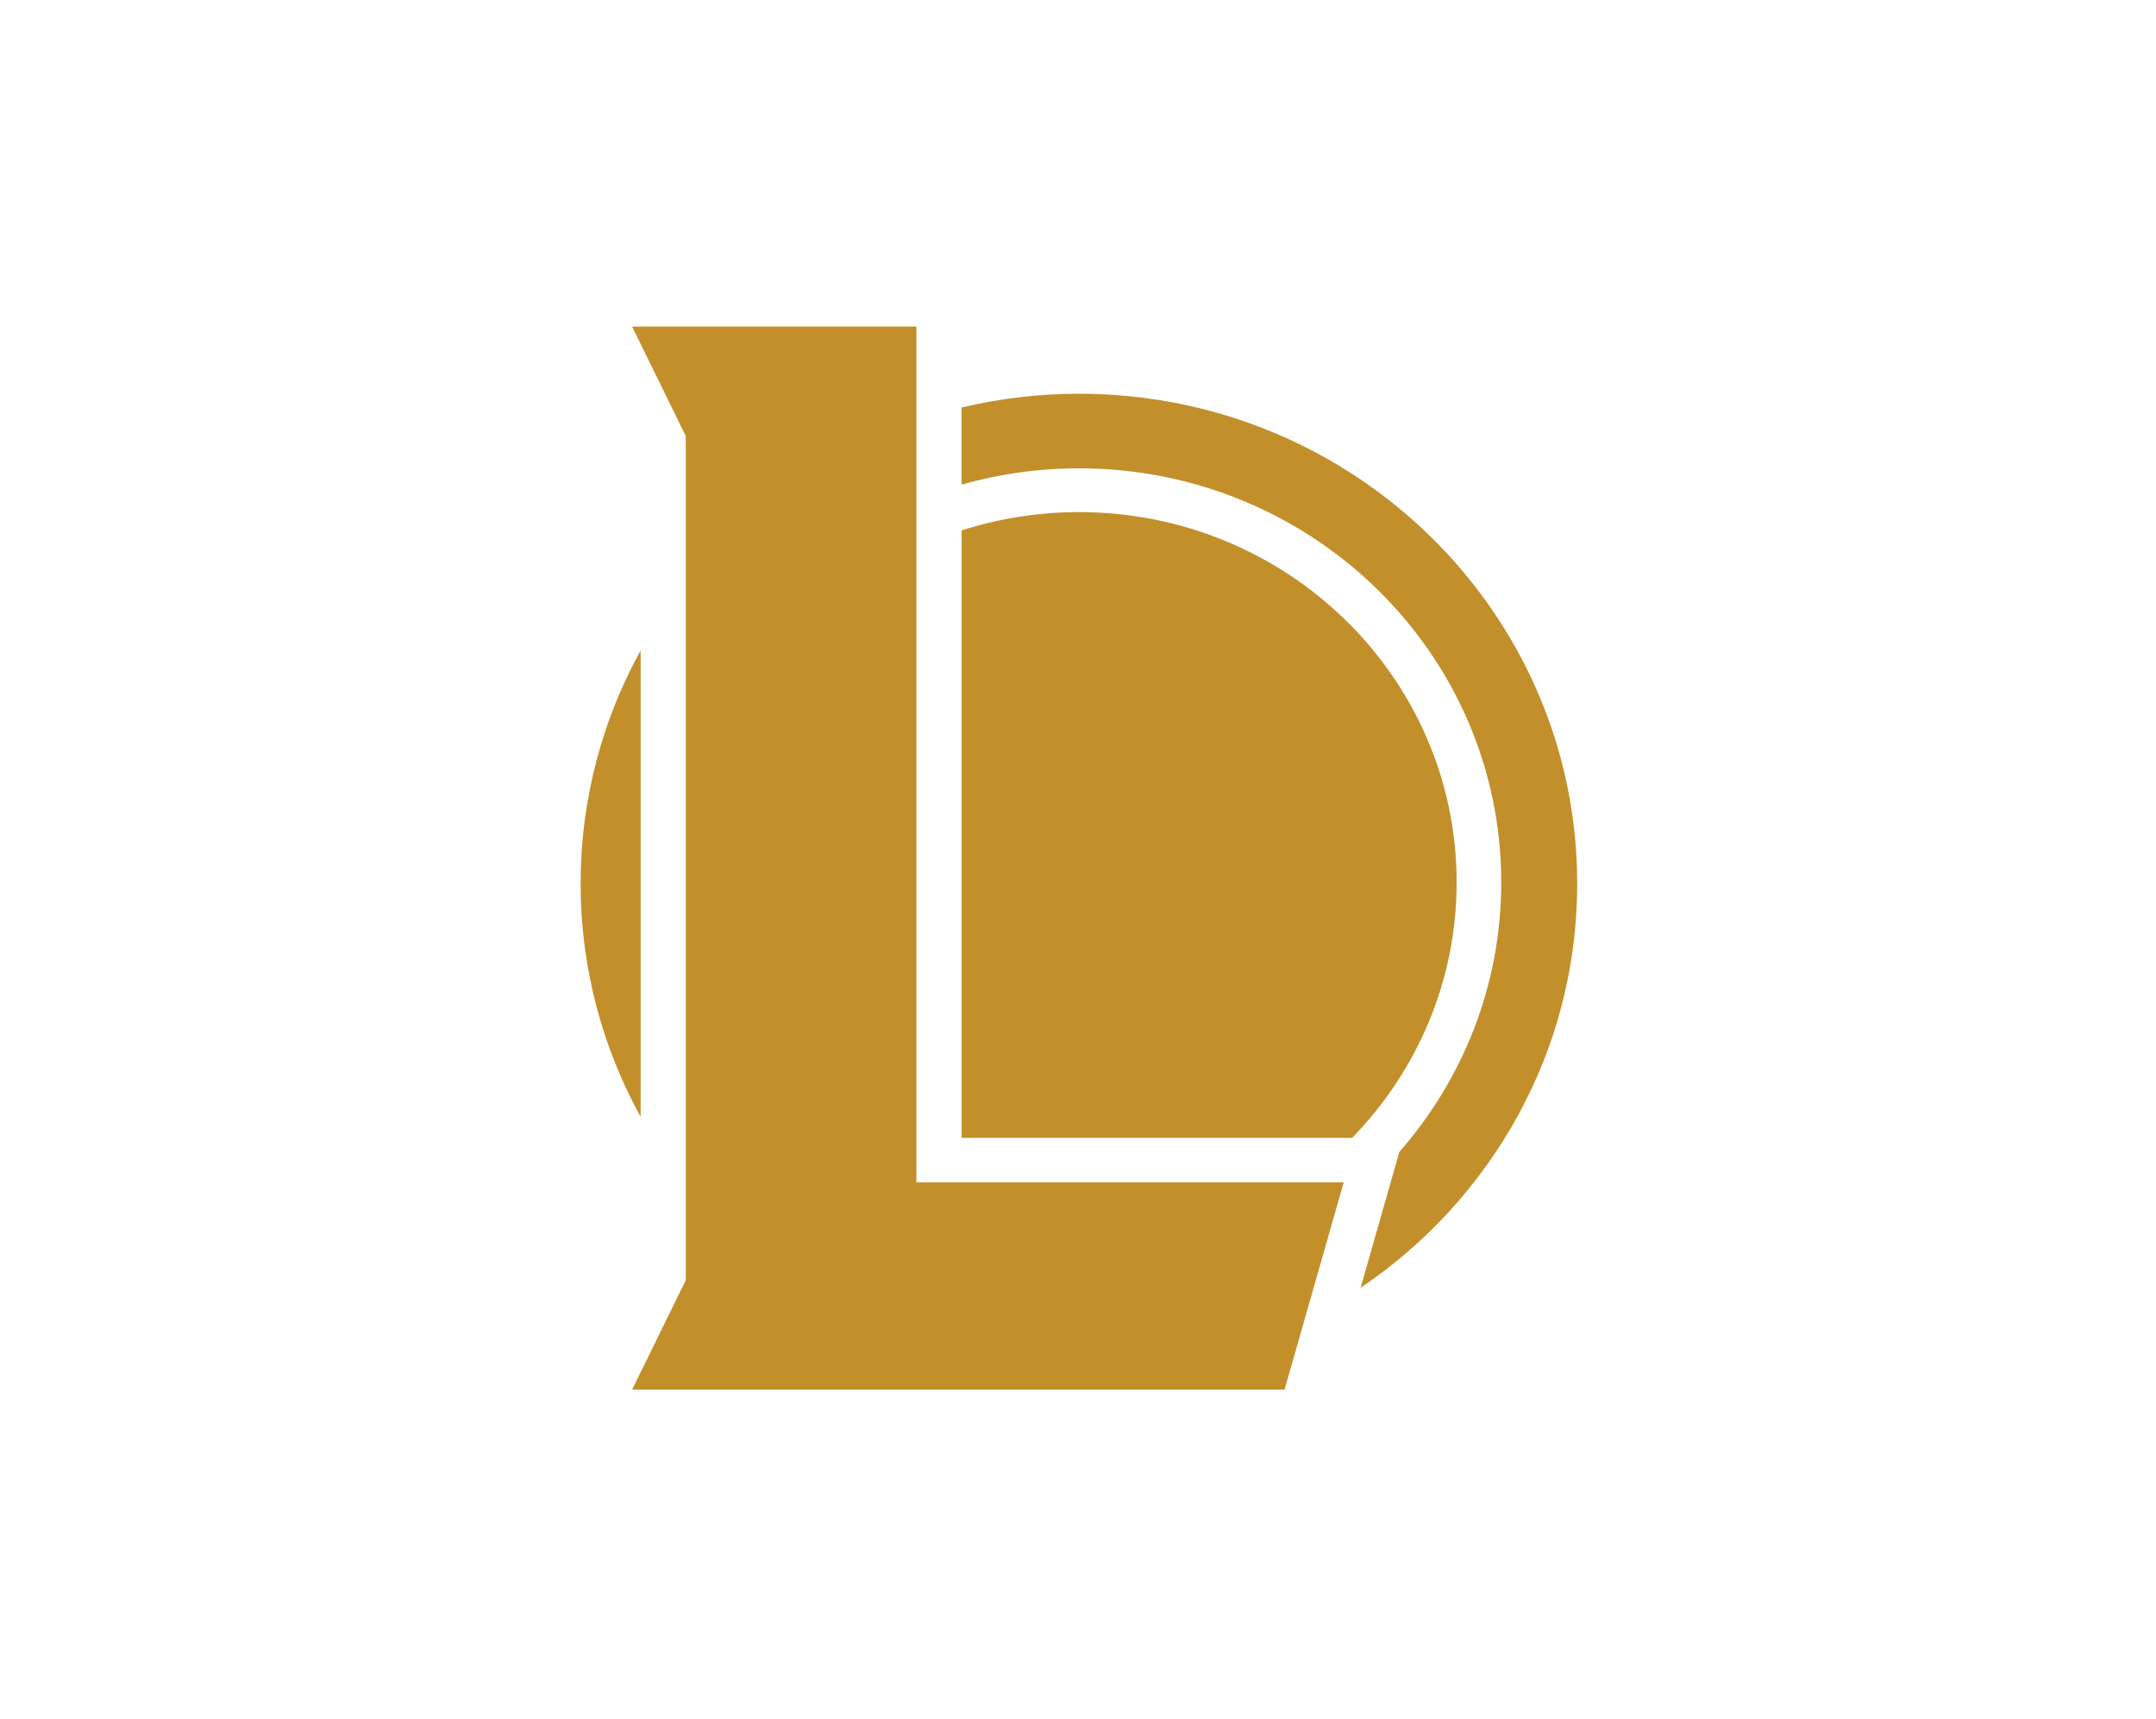
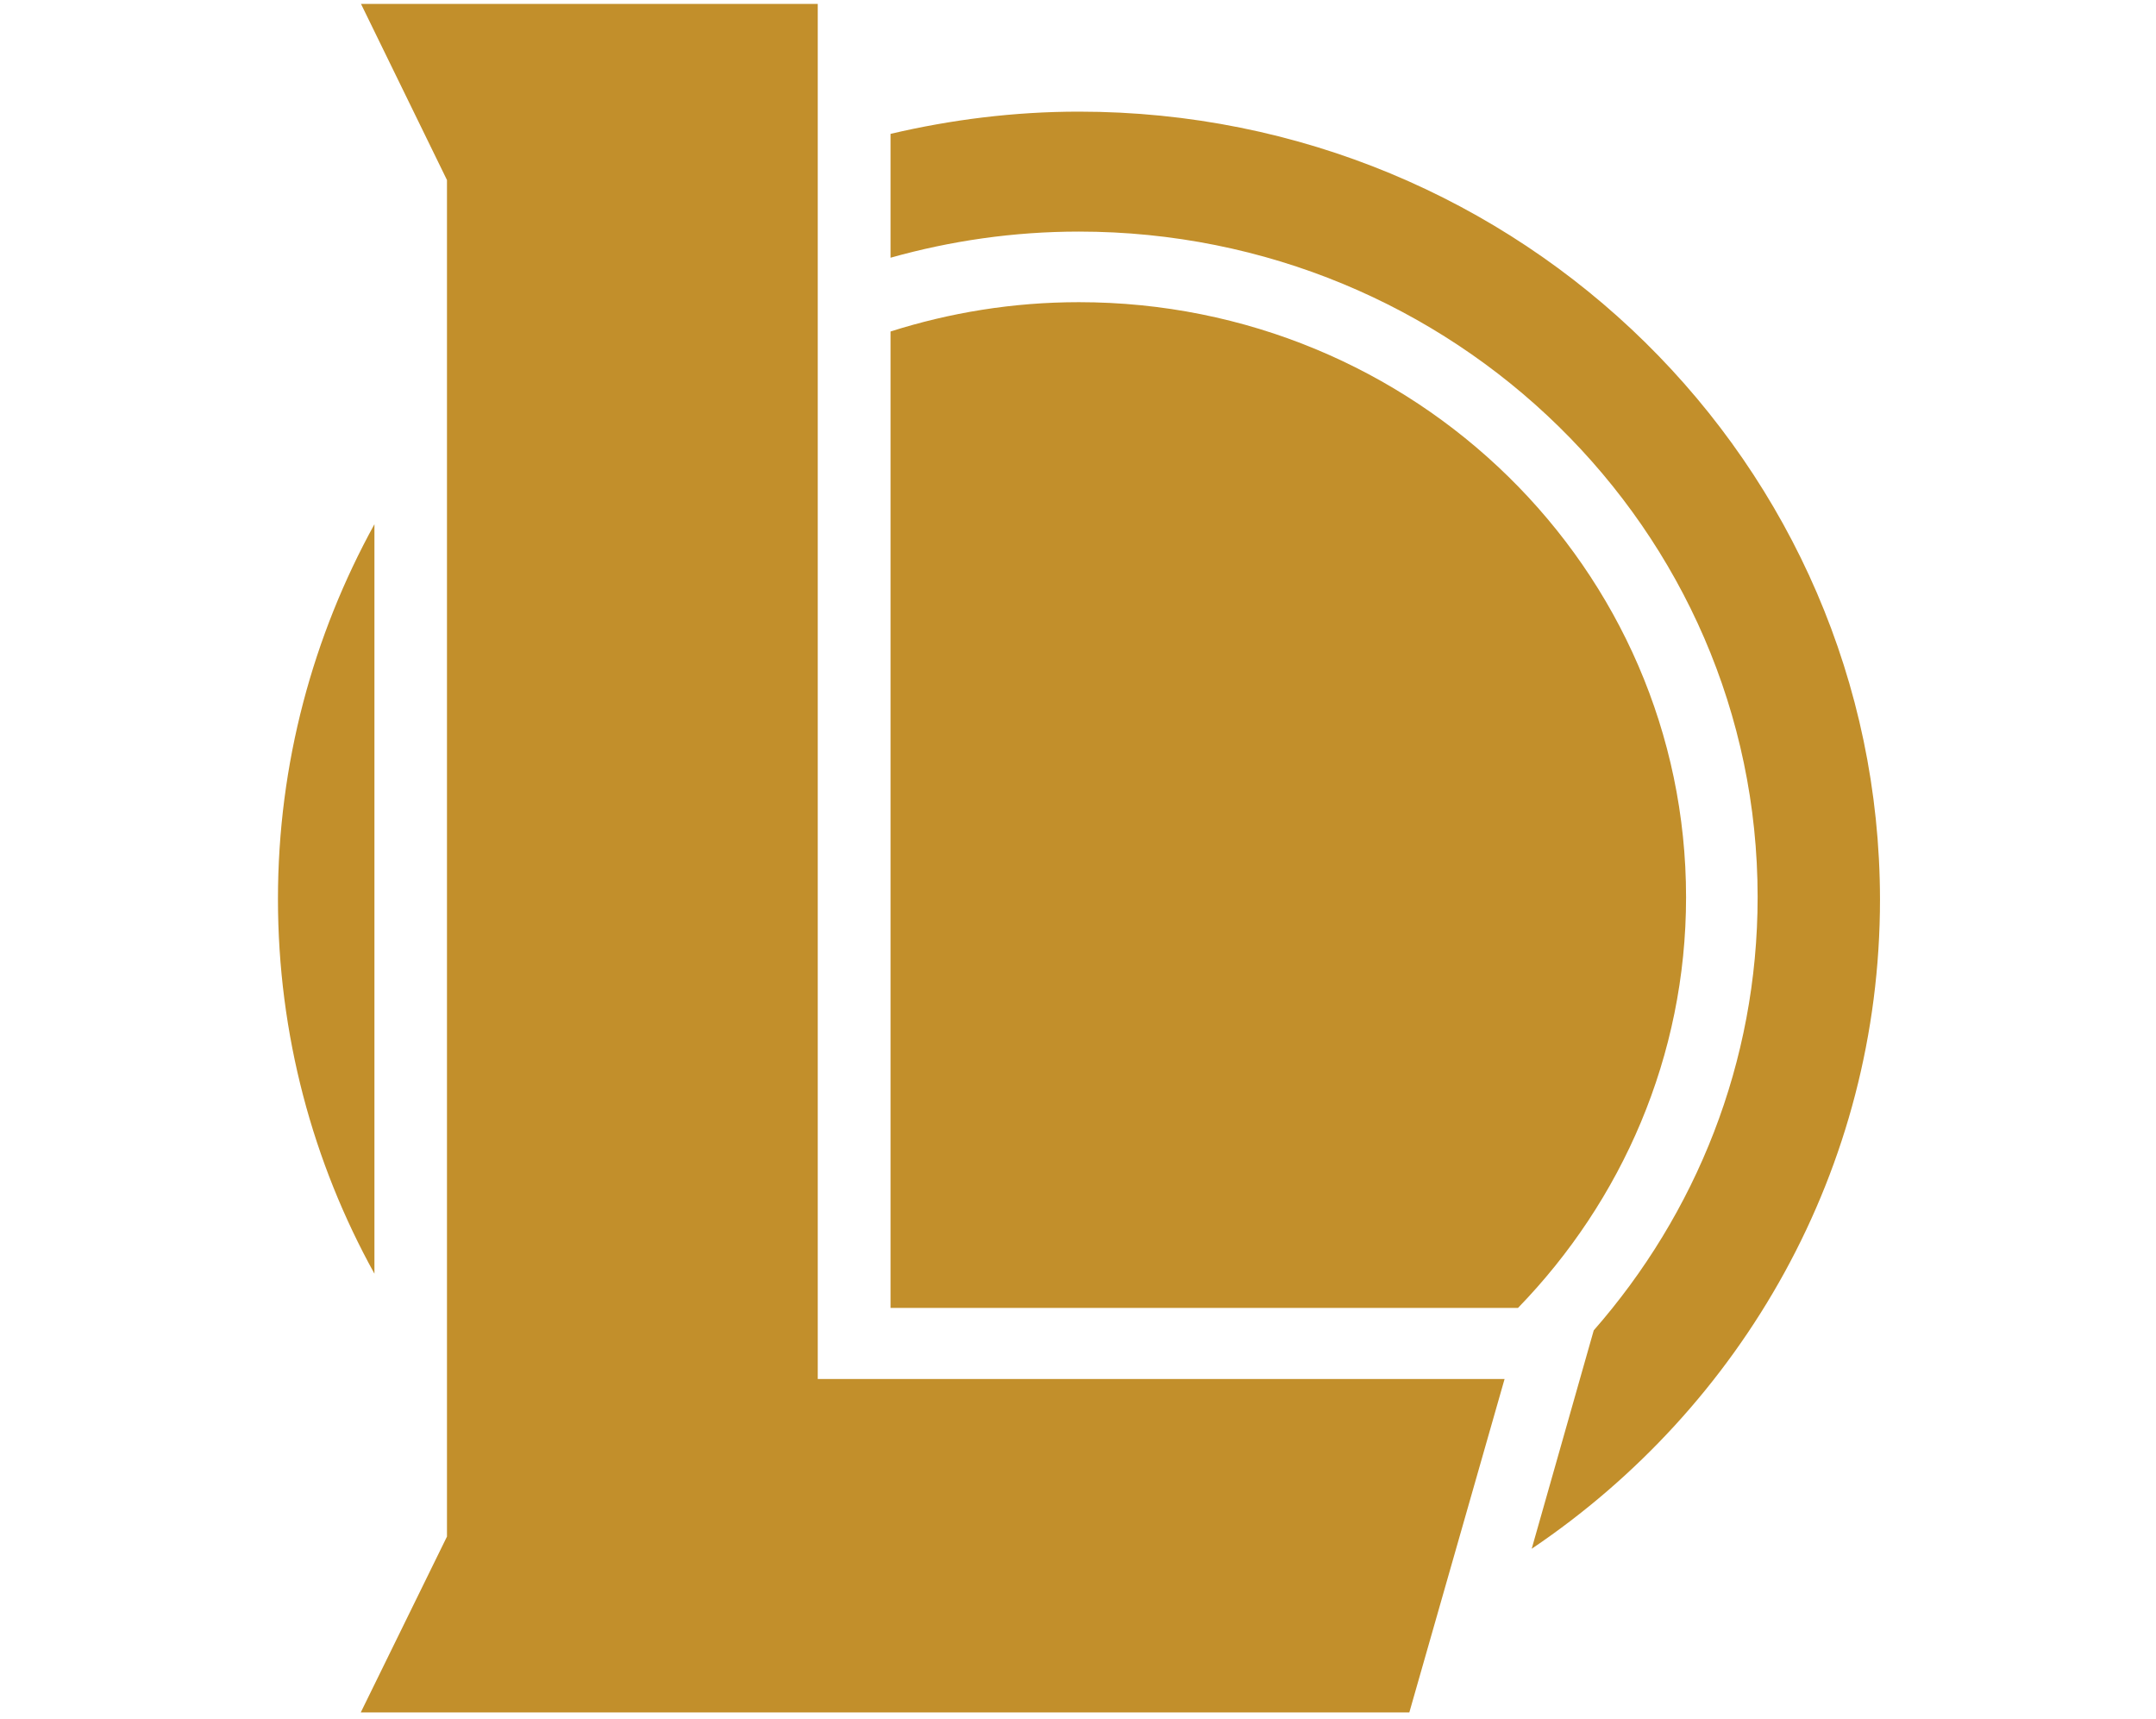
- <svg xmlns="http://www.w3.org/2000/svg" xmlns:xlink="http://www.w3.org/1999/xlink" version="1.1" id="katman_1" x="0px" y="0px" viewBox="0 0 882.72 703.44" style="enable-background:new 0 0 882.72 703.44;" xml:space="preserve">
+ <svg xmlns="http://www.w3.org/2000/svg" xmlns:xlink="http://www.w3.org/1999/xlink" version="1.1" id="katman_1" x="0px" y="0px" viewBox="0 0 882.7 703.4" style="enable-background:new 0 0 882.7 703.4;" xml:space="preserve">
  <style type="text/css">
- 	.st0{clip-path:url(#SVGID_2_);}
+ 	.st0{clip-path:url(#SVGID_00000132771334007324607800000003799519369173698706_);}
	.st1{fill:#C28F2B;}
</style>
  <g>
-     <defs>
-       <rect id="SVGID_1_" x="237.72" y="133.68" width="408" height="435.2" />
-     </defs>
-     <clipPath id="SVGID_2_">
-       <use xlink:href="#SVGID_1_" style="overflow:visible;" />
-     </clipPath>
-     <g class="st0">
-       <path class="st1" d="M262.29,266.28c-15.66,28.38-24.57,60.88-24.57,95.44s8.91,67.09,24.57,95.47V266.28z" />
-       <path class="st1" d="M441.72,161.18c-16.55,0-32.61,2-48.02,5.63v31.56c15.26-4.3,31.35-6.66,48.02-6.66    c95.5,0,172.93,75.88,172.93,169.5c0,42.16-15.75,80.72-41.74,110.38l-4.93,17.3l-10.91,38.29    c53.54-36.14,88.68-96.75,88.68-165.41C645.72,250.96,554.39,161.18,441.72,161.18z" />
-       <path class="st1" d="M393.7,465.8h156.47h3.42c26.48-27.2,42.79-64.03,42.79-104.59c0-83.72-69.23-151.57-154.65-151.57    c-16.77,0-32.89,2.67-48.02,7.48V465.8z" />
-       <path class="st1" d="M375.2,133.68h-116.4l21.98,44.86v345.51l-21.98,44.83h267.13l24.23-84.9H375.2V133.68z" />
+     <g>
+       <g>
+         <defs>
+           <rect id="SVGID_1_" x="113.9" y="1.6" width="655.7" height="699.5" />
+         </defs>
+         <clipPath id="SVGID_00000005986218287109638030000015272497487359577760_">
+           <use xlink:href="#SVGID_1_" style="overflow:visible;" />
+         </clipPath>
+         <g style="clip-path:url(#SVGID_00000005986218287109638030000015272497487359577760_);">
+           <path class="st1" d="M153.3,214.6c-25.1,45.6-39.5,97.9-39.5,153.4s14.3,107.9,39.5,153.4V214.6z" />
+           <path class="st1" d="M441.7,45.7c-26.6,0-52.4,3.3-77.1,9.1v50.7c24.5-6.9,50.4-10.7,77.1-10.7c153.4,0,277.9,122,277.9,272.4      c0,67.8-25.3,129.7-67.1,177.4l-7.9,27.8l-17.5,61.6c86.1-58,142.6-155.4,142.6-265.8C769.5,190,622.8,45.7,441.7,45.7z" />
+           <path class="st1" d="M364.6,535.4H616h5.5c42.5-43.8,68.8-103,68.8-168.1c0-134.5-111.3-243.6-248.6-243.6      c-27,0-52.9,4.3-77.1,12L364.6,535.4L364.6,535.4z" />
+           <path class="st1" d="M334.8,1.6h-187L183,73.7V629l-35.3,72H577l39-136.5H334.8V1.6z" />
+         </g>
+       </g>
    </g>
  </g>
</svg>
